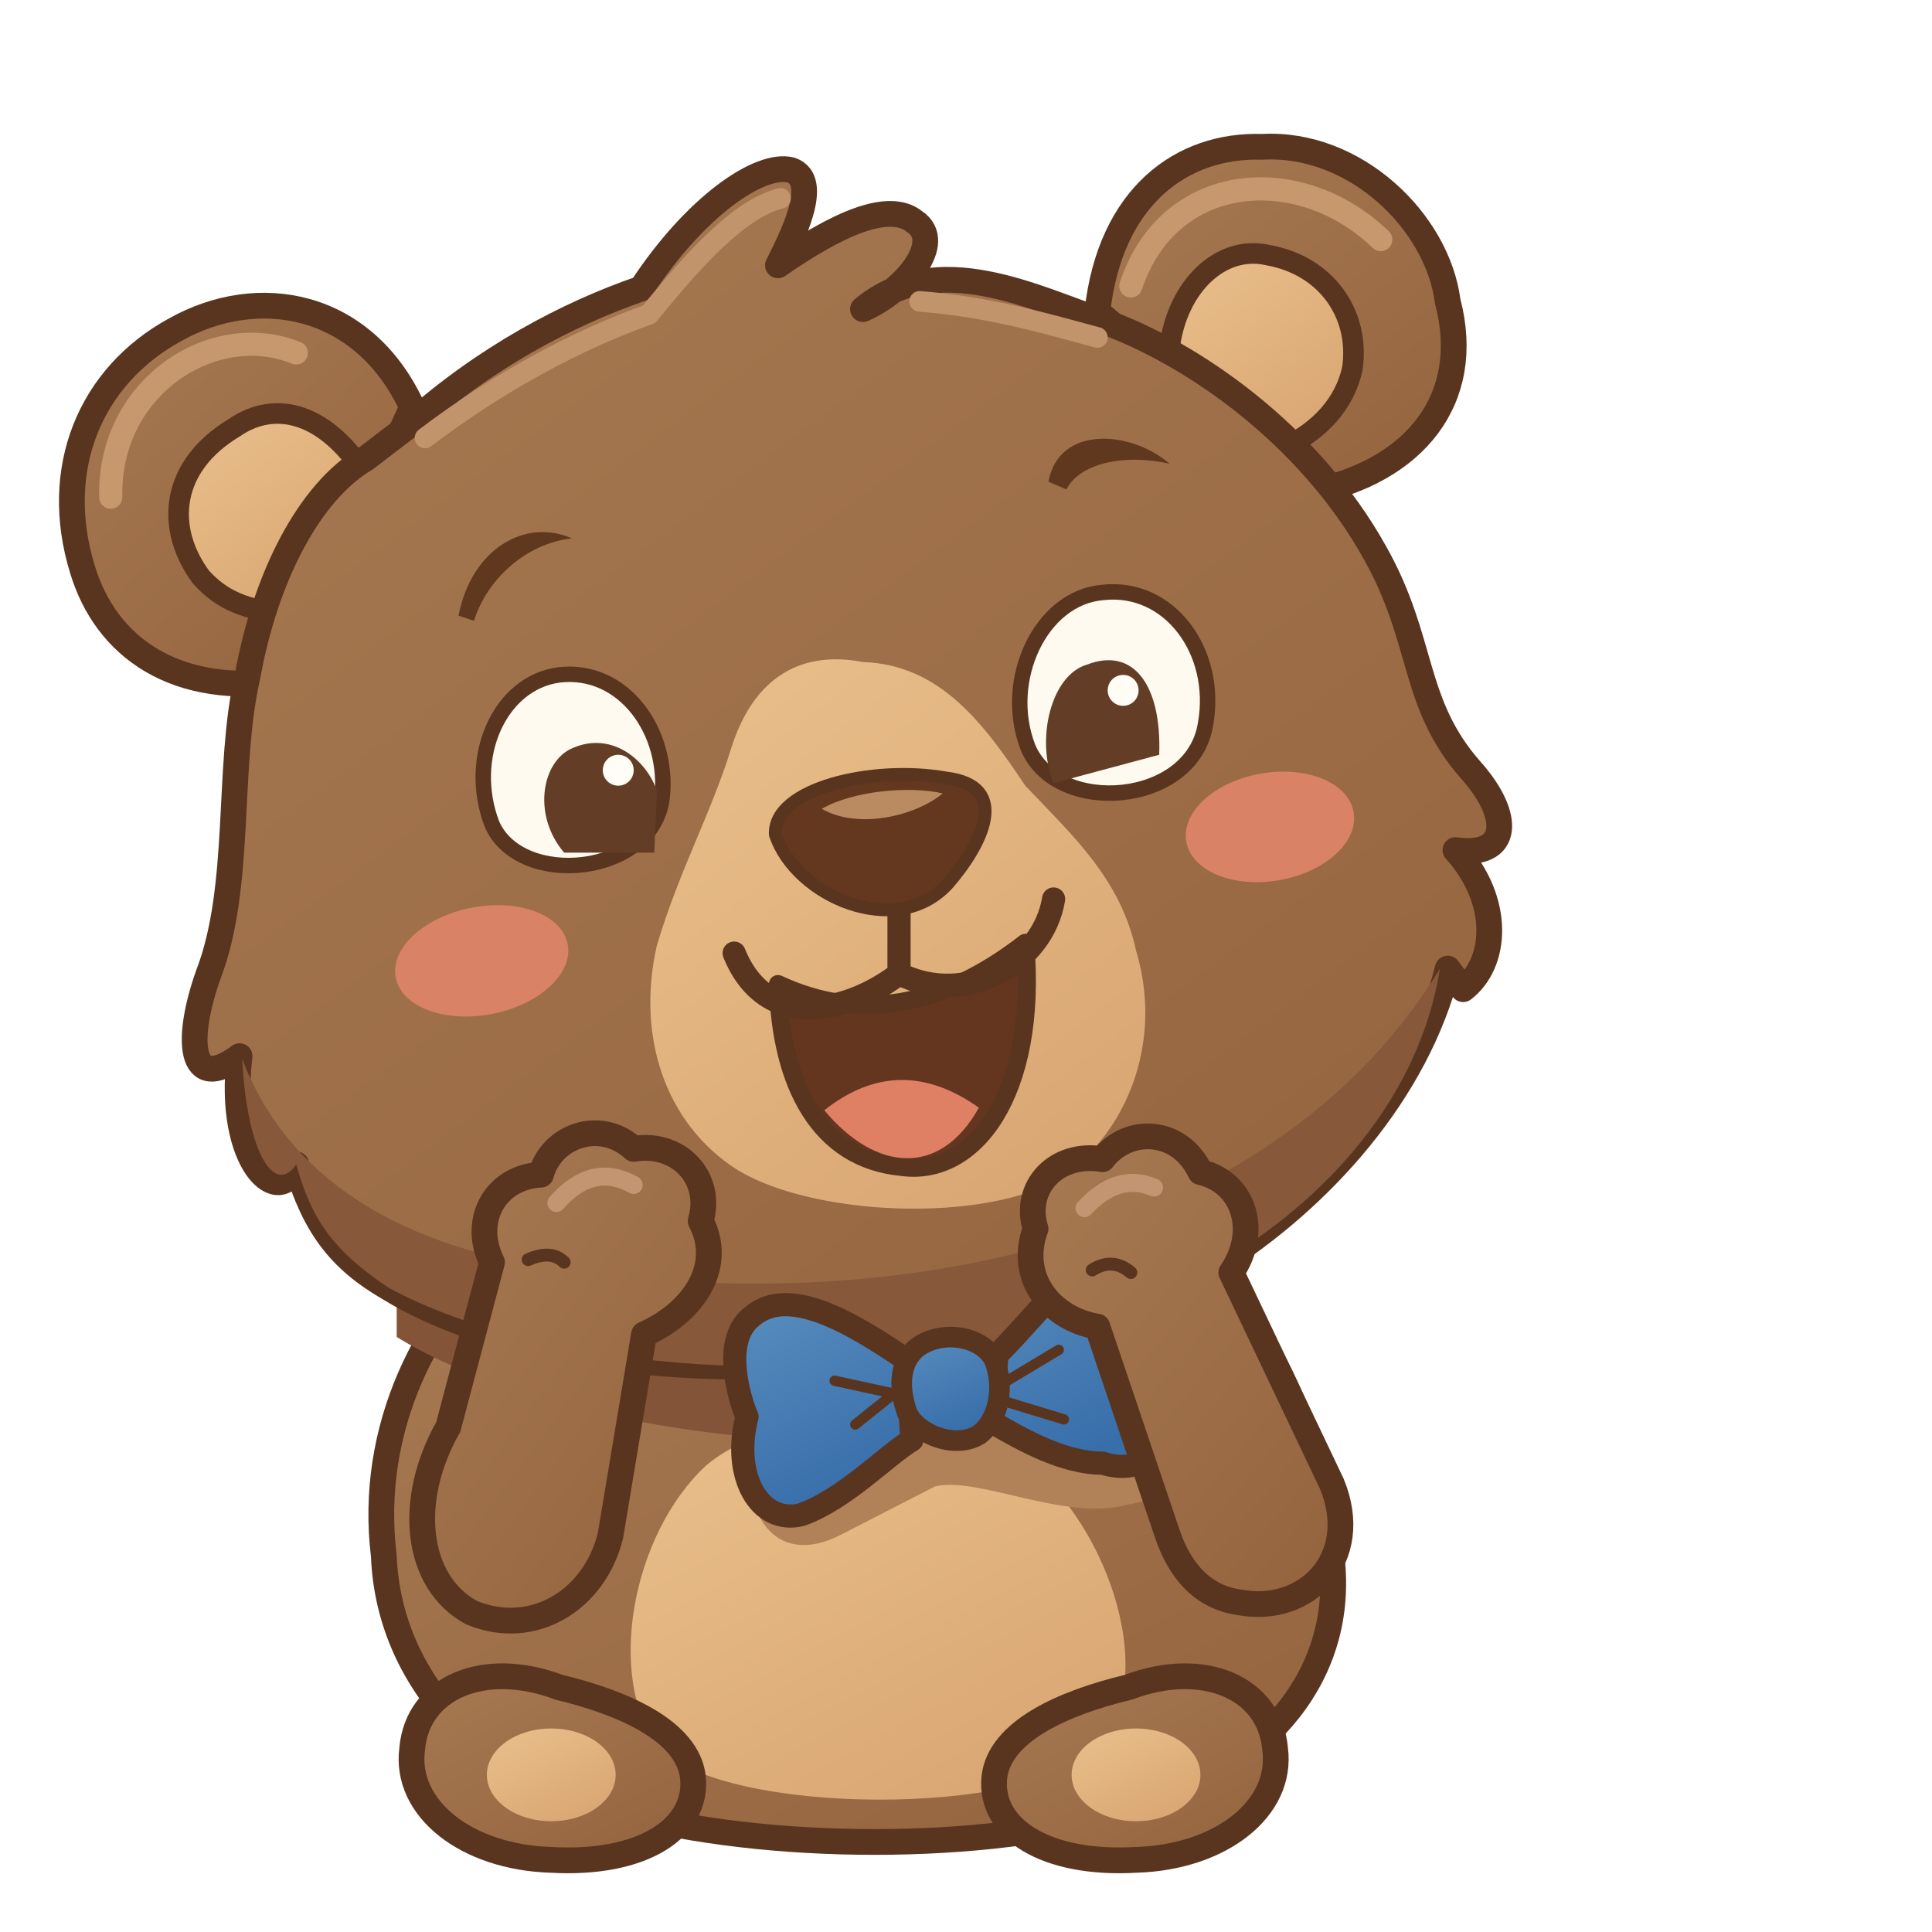
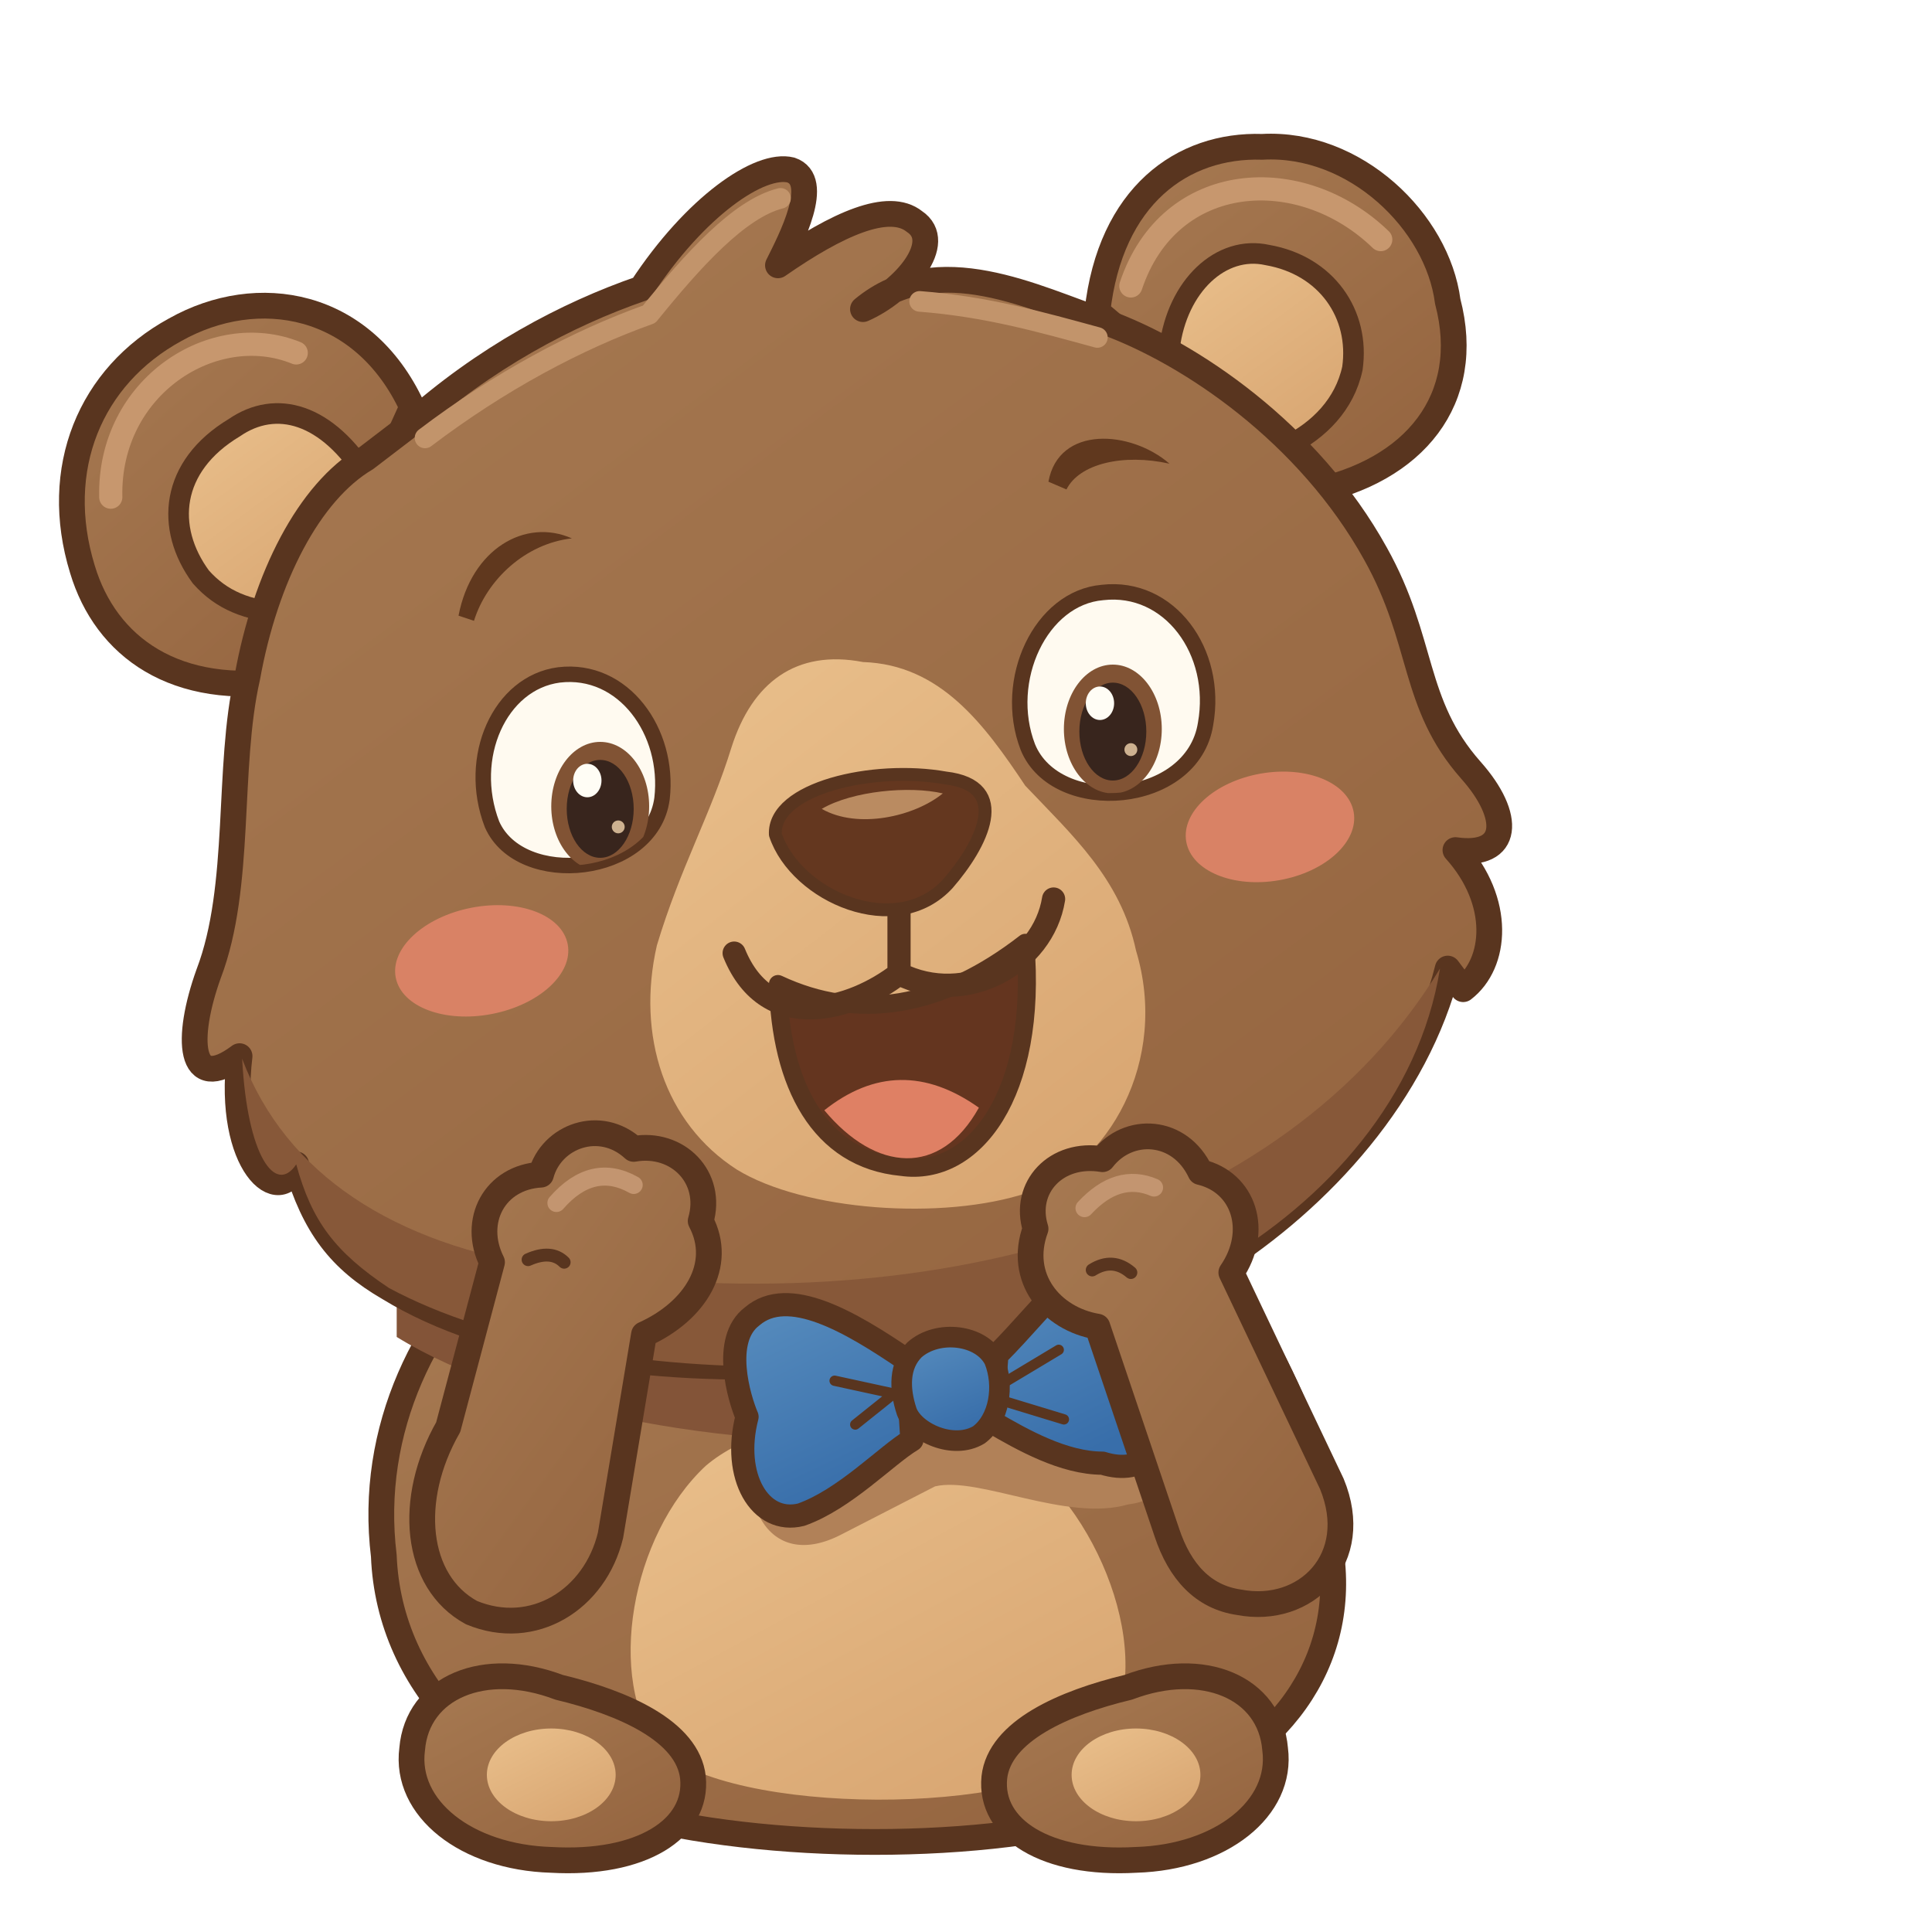
<svg xmlns="http://www.w3.org/2000/svg" width="750" height="750" viewBox="0 0 750 750">
  <defs>
    <linearGradient id="fur" x2="0.8" y2="1">
      <stop stop-color="#a77a52" />
      <stop offset="1" stop-color="#956540" />
    </linearGradient>
    <linearGradient id="tan" x2="0.7" y2="1">
      <stop stop-color="#eac08c" />
      <stop offset="1" stop-color="#d9a773" />
    </linearGradient>
    <linearGradient id="blue" x2="0.4" y2="1">
      <stop stop-color="#588dbe" />
      <stop offset="1" stop-color="#386eaa" />
    </linearGradient>
  </defs>
  <g stroke="#59351f" stroke-width="10" stroke-linejoin="round" stroke-linecap="round">
    <path id="body" fill="url(#fur)" d="M200 480 C165 510 143 555 149 604 C151 655 192 695 247 705 C304 719 389 719 443 701 C493 685 522 649 517 605 C513 554 487 509 461 481 Z" />
    <path id="belly" stroke="none" fill="url(#tan)" d="M274 569 C301 546 365 542 398 567 C431 593 451 653 425 680 C397 705 284 705 256 679 C235 652 245 596 274 569 Z" />
    <path id="neck-shadow" stroke="none" fill="#835438" d="M154 498 C245 540 391 540 487 473 C461 518 419 551 365 558 C290 565 201 548 154 519 Z" />
    <path id="left-ear" fill="url(#fur)" d="M160 158 C141 117 100 110 68 128 C35 146 20 182 32 221 C41 251 68 271 112 264 Z" />
    <path id="left-inner-ear" fill="url(#tan)" stroke-width="8" d="M143 186 C127 160 107 155 91 166 C66 181 64 205 78 224 C86 233 96 237 110 238 Z" />
    <path id="right-ear" fill="url(#fur)" d="M426 121 C431 76 459 56 490 57 C526 55 558 86 562 117 C572 155 549 183 509 191 Z" />
    <path id="right-inner-ear" fill="url(#tan)" stroke-width="8" d="M454 135 C457 111 474 95 492 99 C515 103 528 122 525 143 C522 157 512 167 500 173 Z" />
    <path id="ear-highlights" fill="none" stroke="#c7976e" stroke-width="9" d="M43 193 C42 150 83 124 115 137 M439 111 C454 66 505 63 536 93" />
    <path id="head" fill="url(#fur)" d="M159 165 C188 139 220 122 249 112 C270 80 295 63 307 66 C319 70 307 93 302 103 C325 87 345 78 355 86 C367 94 351 113 335 120 C364 96 402 116 429 125 C462 137 508 168 534 215 C553 249 548 273 571 299 C587 317 586 333 565 330 C583 350 581 374 568 384 L562 376 C550 424 513 465 472 491 C399 534 231 549 151 500 C132 489 122 476 115 452 C109 470 88 452 93 410 C73 425 72 403 81 378 C94 344 88 298 96 263 C103 224 120 191 142 178 Z" />
    <path id="face-shadow" fill="#875839" stroke="none" d="M94 411 C111 456 153 483 213 492 C360 515 499 475 559 376 C551 426 515 466 472 491 C391 541 231 543 151 500 C130 486 121 474 115 452 C107 464 96 449 94 411 Z" />
    <path id="head-highlight" fill="none" stroke="#c2946b" stroke-width="8" d="M165 170 C194 148 224 132 252 122 C269 101 287 81 303 77 M357 117 C383 119 404 125 426 131" />
    <path id="muzzle" stroke="none" fill="url(#tan)" d="M255 367 C264 337 276 316 284 290 C292 265 309 252 335 257 C365 258 382 281 398 305 C416 324 435 341 441 369 C454 412 430 453 399 463 C366 474 312 470 286 454 C258 436 247 402 255 367 Z" />
    <path id="left-brow" stroke="none" fill="#60381e" d="M178 239 C183 213 204 201 222 209 C204 211 189 225 184 241 Z" />
    <path id="right-brow" stroke="none" fill="#60381e" d="M407 187 C411 165 439 167 454 180 C436 176 419 180 414 190 Z" />
    <path id="left-eye" fill="#fffaf0" stroke-width="6" d="M191 320 C181 294 194 265 217 262 C242 259 260 284 257 310 C253 340 202 345 191 320 Z" />
-     <path id="left-pupil" stroke="none" fill="#633d26" d="M219 331 C207 317 210 297 221 291 C237 283 251 295 255 307 L254 331 Z" />
+     <clipPath id="left-pupil-boundary">
+       <use href="#left-eye" />
+     </clipPath>
+     <g clip-path="url(#left-pupil-boundary)">
+       <g id="left-pupil" stroke="none">
+         <ellipse cx="233" cy="313" rx="19" ry="25" fill="#815334" />
+         <ellipse cx="233" cy="314" rx="13" ry="19" fill="#38251d" />
+         <ellipse cx="228" cy="303" rx="5.5" ry="6.5" fill="#fffdf5" />
+         <circle cx="240" cy="321" r="2.5" fill="#f3d5ac" opacity=".8" />
+       </g>
+     </g>
    <path id="right-eye" fill="#fffaf0" stroke-width="6" d="M399 290 C389 264 404 232 428 230 C454 227 473 253 468 281 C463 313 410 317 399 290 Z" />
-     <path id="right-pupil" stroke="none" fill="#633d26" d="M409 304 C402 287 408 262 422 258 C440 251 451 266 450 293 Z" />
-     <g fill="#fffdf5" stroke="none">
-       <ellipse cx="240" cy="299" rx="6" ry="6" />
-       <ellipse cx="436" cy="268" rx="6" ry="6" />
+     <clipPath id="right-pupil-boundary">
+       <use href="#right-eye" />
+     </clipPath>
+     <g clip-path="url(#right-pupil-boundary)">
+       <g id="right-pupil" stroke="none">
+         <ellipse cx="432" cy="283" rx="19" ry="25" fill="#815334" />
+         <ellipse cx="432" cy="284" rx="13" ry="19" fill="#38251d" />
+         <ellipse cx="427" cy="273" rx="5.5" ry="6.5" fill="#fffdf5" />
+         <circle cx="439" cy="291" r="2.5" fill="#f3d5ac" opacity=".8" />
+       </g>
    </g>
    <g fill="#d98265" stroke="none">
      <ellipse cx="187" cy="373" rx="34" ry="21" transform="rotate(-11 187 373)" />
      <ellipse cx="493" cy="321" rx="33" ry="21" transform="rotate(-10 493 321)" />
    </g>
    <path id="mouth" fill="#64351f" stroke-width="7" d="M302 382 Q349 404 398 366 C403 425 378 457 350 453 C318 450 303 421 302 382 Z" />
    <path id="tongue" fill="#df8064" stroke="none" d="M320 431 Q349 408 380 430 C365 457 340 455 320 431 Z" />
    <path id="smile" fill="none" stroke-width="9" d="M285 370 C298 402 331 392 349 378 C375 391 405 374 409 349 M349 350 L349 376" />
    <path id="nose" stroke-width="5" fill="#64371f" d="M301 324 C300 306 339 297 367 302 C393 305 381 328 368 343 C348 365 309 348 301 324 Z" />
    <path id="nose-shine" stroke="none" fill="#ba8b61" d="M319 314 C331 307 353 305 366 308 C355 317 333 322 319 314 Z" />
    <path id="bow-shadow" stroke="none" fill="#b18158" d="M294 548 C284 583 298 610 326 596 L363 577 C380 573 414 591 438 584 C463 581 458 551 447 528 Z" />
    <path id="bow-left" fill="url(#blue)" stroke-width="9" d="M352 528 C330 513 306 499 292 511 C280 520 287 543 290 550 C284 573 295 592 311 588 C328 582 344 565 354 559 Z" />
    <path id="bow-right" fill="url(#blue)" stroke-width="9" d="M387 526 C407 506 423 481 437 491 C447 497 445 518 449 539 C455 563 444 573 428 568 C413 568 397 559 385 552 Z" />
    <path id="bow-folds" stroke-width="4" fill="none" d="M324 536 L347 541 L332 553 M391 536 L411 524 M390 544 L413 551" />
    <path id="bow-knot" fill="url(#blue)" stroke-width="8" d="M355 524 C364 516 381 518 386 528 C390 538 388 551 380 557 C370 563 355 556 352 548 C349 539 349 530 355 524 Z" />
    <g id="excited-paws" fill="url(#fur)">
      <path d="M183 626 C207 636 231 621 237 596 L250 518 C270 509 281 491 272 474 C277 457 263 443 246 446 C233 434 214 441 210 456 C192 457 183 474 191 490 L174 554 C158 582 161 614 183 626 Z" />
      <path d="M481 622 C507 627 529 605 517 576 L478 494 C489 478 483 459 466 455 C458 438 438 437 428 450 C410 447 397 461 402 477 C395 496 408 512 426 515 L453 595 C458 610 467 620 481 622 Z" />
      <path fill="none" stroke="#c39570" stroke-width="7" d="M216 467 Q230 451 246 460 M421 469 Q434 455 448 461" />
      <path fill="none" stroke-width="5" d="M205 489 Q214 485 219 490 M424 493 Q432 488 439 494" />
    </g>
    <g id="excited-feet" fill="url(#fur)">
      <path d="M217 655 C188 644 162 655 160 679 C157 702 181 721 214 722 C249 724 271 710 269 690 C267 672 242 661 217 655 Z" />
      <path d="M438 655 C467 644 493 655 495 679 C498 702 474 721 441 722 C406 724 384 710 386 690 C388 672 413 661 438 655 Z" />
      <ellipse stroke="none" fill="url(#tan)" cx="214" cy="689" rx="25" ry="18" />
      <ellipse stroke="none" fill="url(#tan)" cx="441" cy="689" rx="25" ry="18" />
    </g>
  </g>
</svg>
